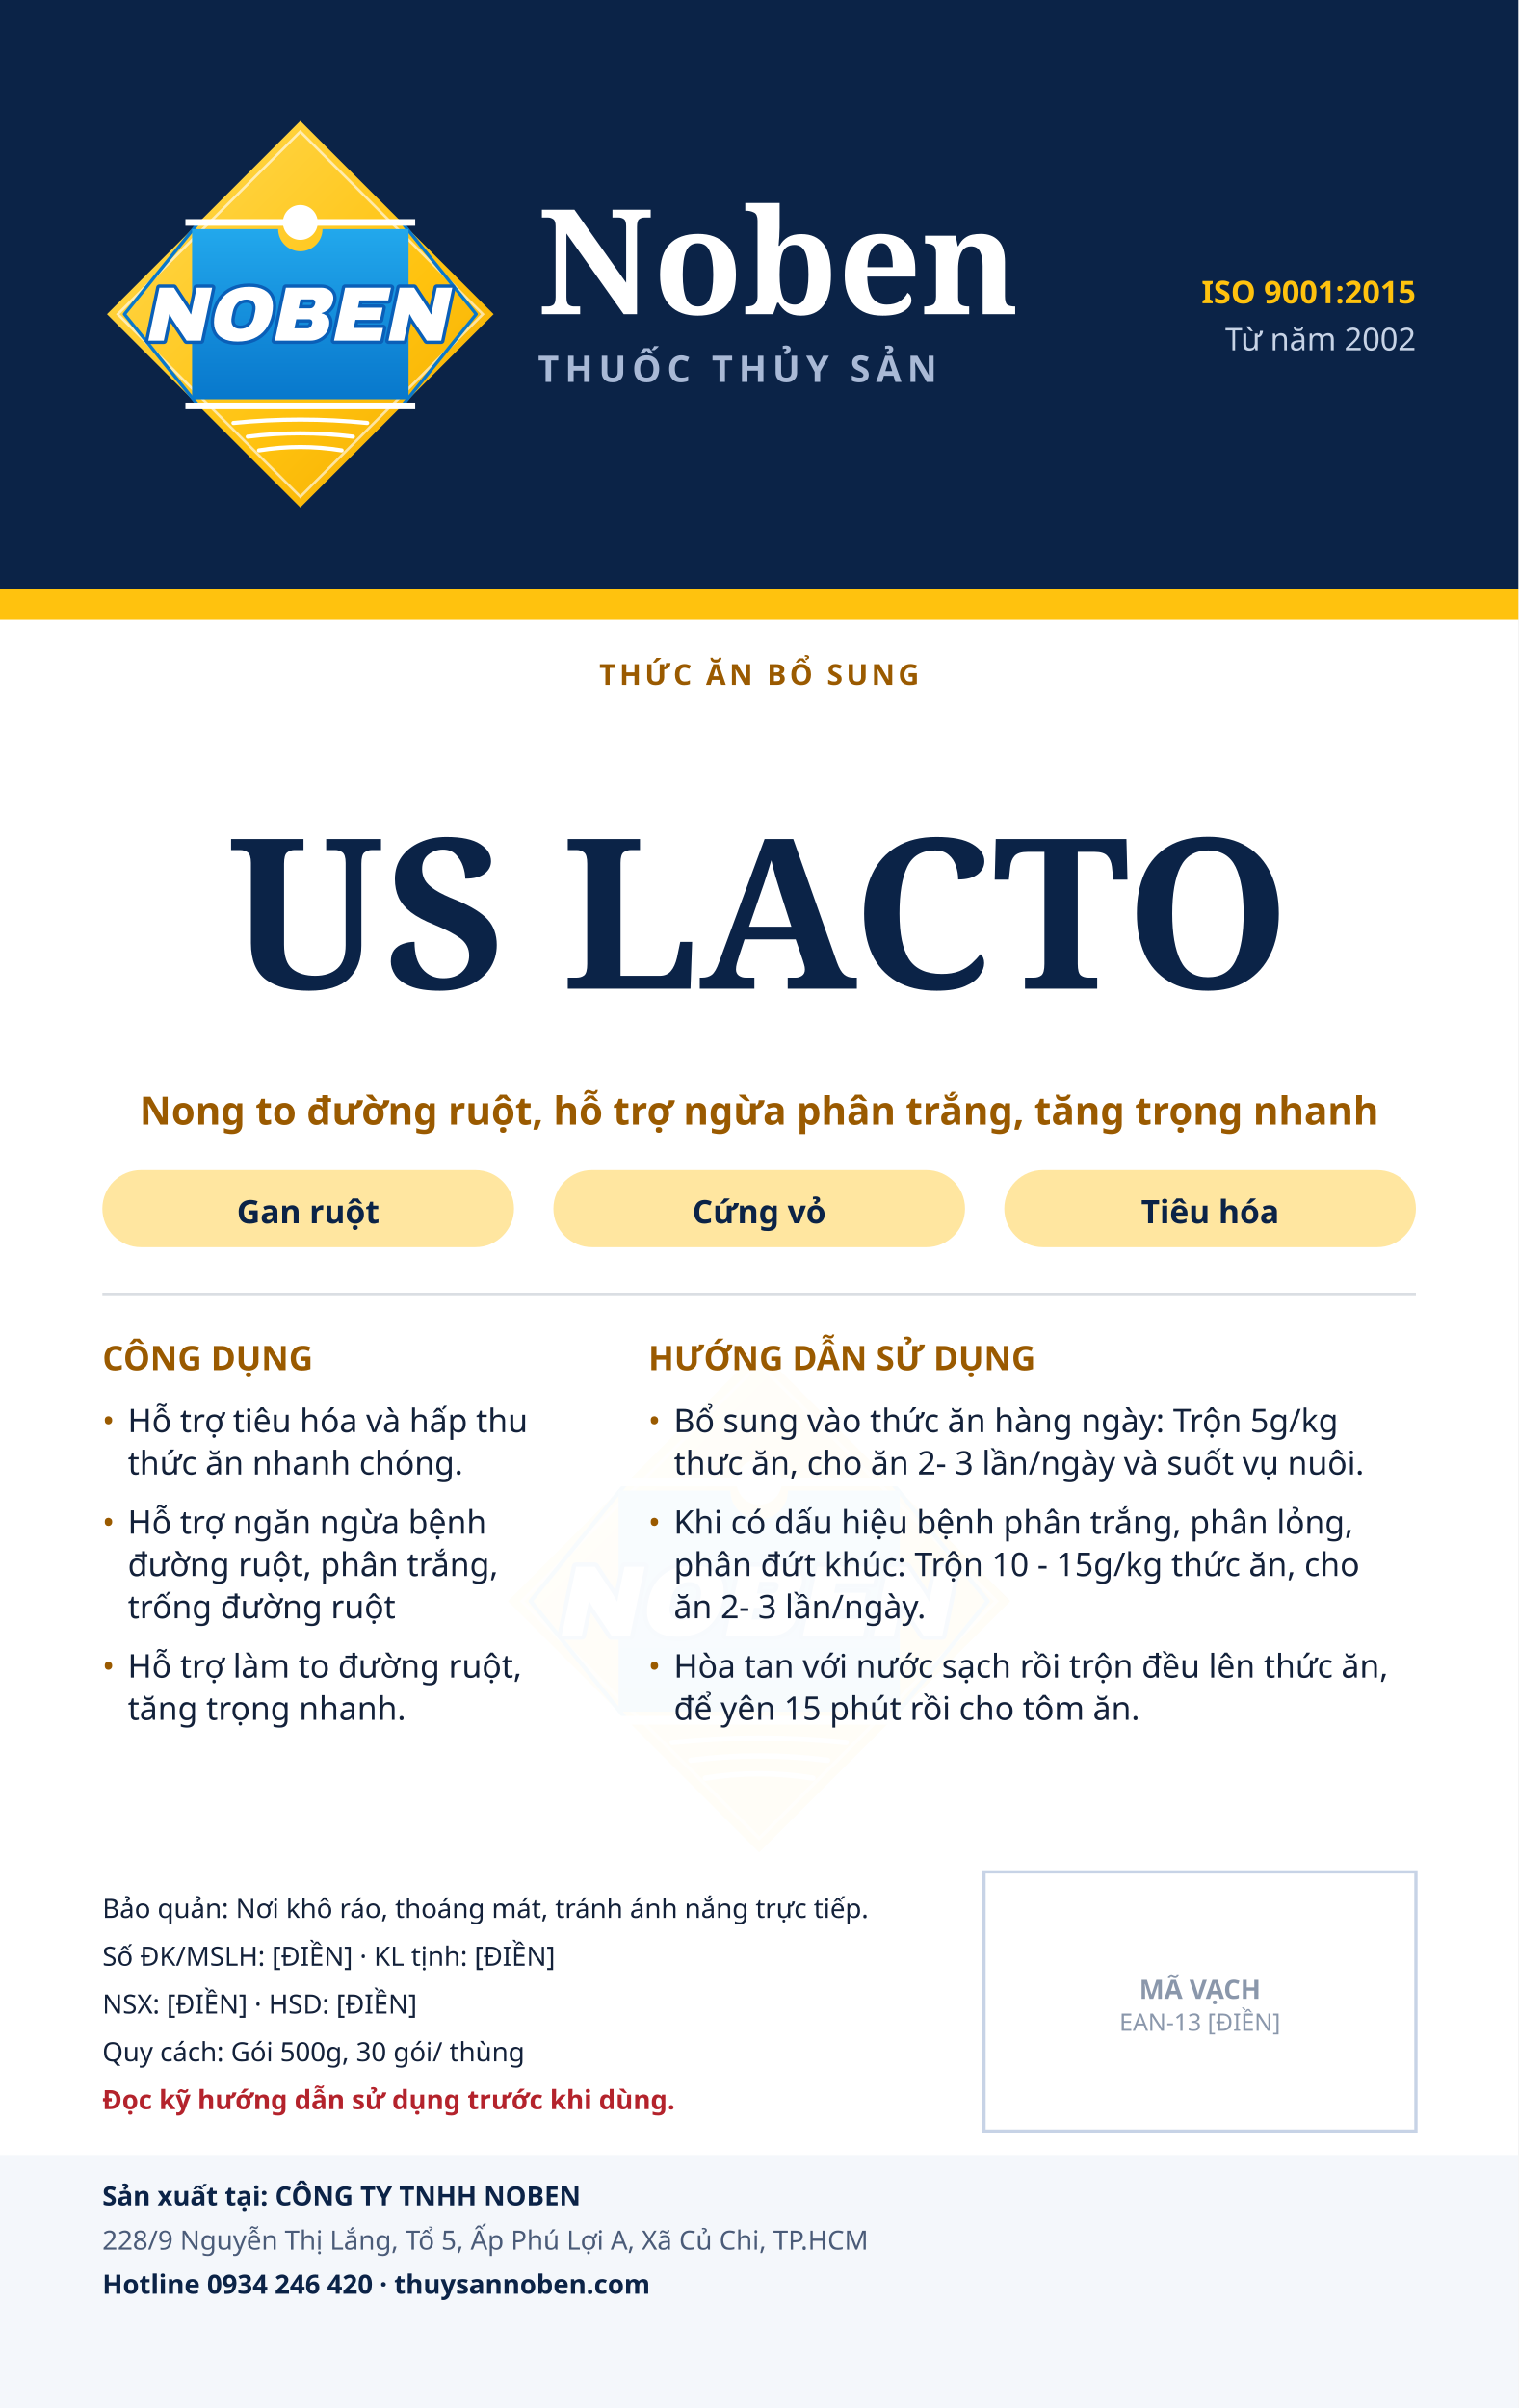
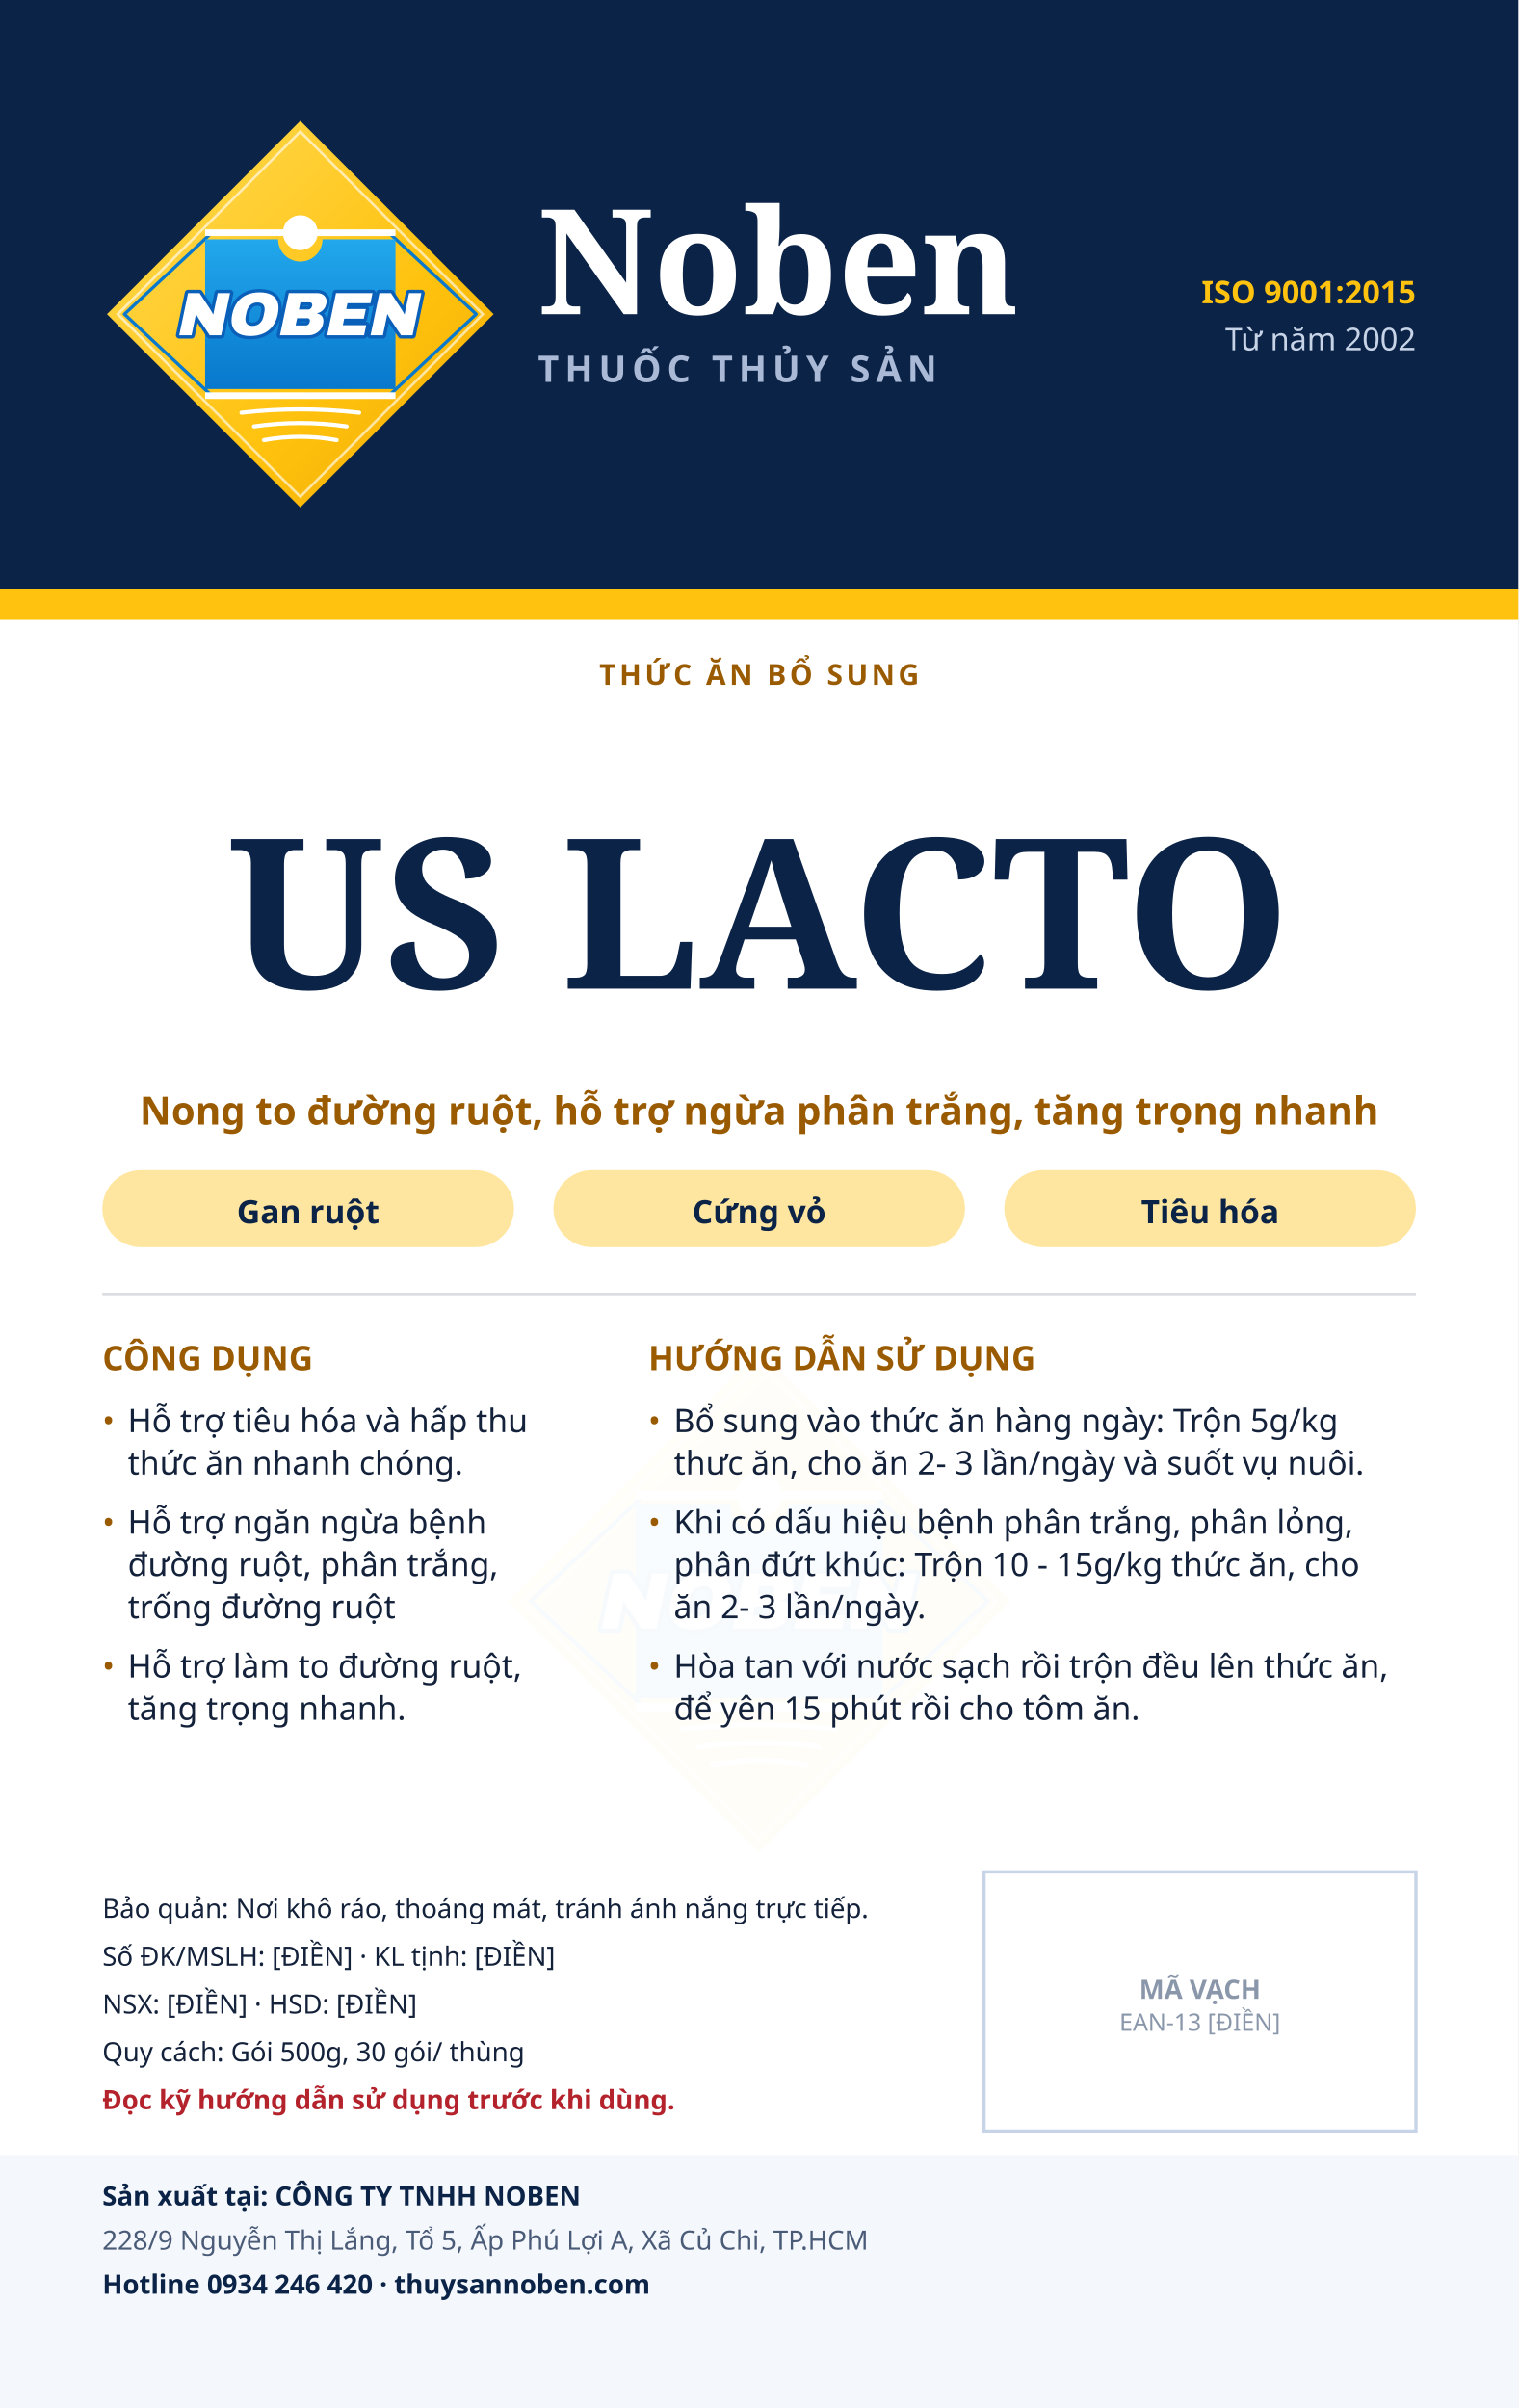
<svg xmlns="http://www.w3.org/2000/svg" xmlns:xlink="http://www.w3.org/1999/xlink" width="116mm" height="183.98mm" viewBox="-3 -3 116 183.98" data-trim="110 177.98" data-tran-le="3" data-an-toan="4.82">
  <defs>
    <clipPath id="nb-trang-giua">
      <rect x="0" y="44.36" width="110" height="117.29" />
    </clipPath>
  </defs>
  <g id="nen">
    <rect x="-3" y="-3" width="116" height="183.98" fill="#ffffff" />
    <rect x="-3" y="161.65" width="116" height="19.33" fill="#f4f7fb" />
    <g opacity="0.035" clip-path="url(#nb-trang-giua)">
      <use href="#nb-mark-art" xlink:href="#nb-mark-art" transform="translate(35.35 99.68) scale(0.07677)" />
    </g>
  </g>
  <g id="dai-thuong-hieu" data-khung="38.09 0 67.09 42.02">
    <rect x="-3" y="-3" width="116" height="45.02" fill="#0b2347" />
    <rect x="-3" y="42.02" width="116" height="2.34" fill="#ffc20e" />
    <text font-family="'Playfair Display ExtraBold', 'Playfair Display', serif" font-weight="800" font-size="11.18" fill="#ffffff" x="38.09" y="21.01">Noben</text>
    <text font-family="'Be Vietnam Pro SemiBold', 'Be Vietnam Pro', sans-serif" font-weight="600" font-size="2.79" fill="#a9b9d6" letter-spacing="0.45" x="38.09" y="26.18">THUỐC THỦY SẢN</text>
    <text font-family="'Be Vietnam Pro SemiBold', 'Be Vietnam Pro', sans-serif" font-weight="600" font-size="2.39" fill="#ffc20e" text-anchor="end" x="105.18" y="20.17">ISO 9001:2015</text>
    <text font-family="'Be Vietnam Pro', sans-serif" font-weight="400" font-size="2.39" fill="#c7d3e6" text-anchor="end" x="105.18" y="23.76">Từ năm 2002</text>
  </g>
  <g id="logo">
    <g transform="translate(4.82 5.88) scale(0.05908)">
      <g id="nb-mark-art">
        <defs>
          <linearGradient id="nb-g" x1="0" y1="0" x2="1" y2="1">
            <stop offset="0" stop-color="#ffdb57" />
            <stop offset=".618" stop-color="#ffc20e" />
            <stop offset="1" stop-color="#f2a900" />
          </linearGradient>
          <linearGradient id="nb-b" x1="0" y1="0" x2="0" y2="1">
            <stop offset="0" stop-color="#22a8ec" />
            <stop offset=".618" stop-color="#1289d8" />
            <stop offset="1" stop-color="#0878cc" />
          </linearGradient>
        </defs>
        <path d="M256 6 L506 256 L256 506 L6 256 Z" fill="url(#nb-g)" />
        <path d="M256 19.93 L492.07 256 L256 492.07 L19.93 256 Z" fill="none" stroke="#fff" stroke-opacity=".618" stroke-width="3.29" />
-         <path d="M387.36 137.36 L483.46 256 L387.36 374.64 M124.64 137.36 L28.54 256 L124.64 374.64" fill="none" stroke="#0878cc" stroke-width="4.18" stroke-linejoin="round" stroke-linecap="round" />
-         <path d="M107.42 137.36 H404.58 M107.42 374.64 H404.58" stroke="#fff" stroke-width="8.61" />
-         <path d="M116.03 145.97 H227.33 A28.67 28.67 0 0 0 284.67 145.97 H395.97 V366.03 H116.03 Z" fill="url(#nb-b)" />
-         <circle cx="256" cy="137.36" r="22.54" fill="#fff" />
-         <g transform="translate(52.1 290.22) scale(1.08111)">
-           <path d="M6.808 0.0 20.1 -63.296H37.396L52.312 -40.572Q52.947 -39.652 53.96 -37.904Q54.973 -36.156 56.022 -34.362Q57.071 -32.568 57.575 -31.464L58.074 -31.648Q58.523 -34.224 59.054 -36.754Q59.586 -39.284 59.856 -40.572L64.628 -63.296H83.12L69.828 0.0H52.624L35.765 -25.3Q34.587 -27.14 33.802 -28.658Q33.017 -30.176 32.295 -31.556L31.796 -31.372Q31.521 -29.624 31.154 -27.876Q30.787 -26.128 30.613 -25.3L25.3 0.0Z M113.676 1.104Q102.912 1.104 96.049 -2.576Q89.186 -6.256 86.674 -13.57Q84.162 -20.884 86.422 -31.648Q88.702 -42.504 94.276 -49.772Q99.85 -57.04 108.259 -60.72Q116.668 -64.4 127.432 -64.4Q138.288 -64.4 145.151 -60.72Q152.014 -57.04 154.536 -49.772Q157.058 -42.504 154.778 -31.648Q152.518 -20.884 146.934 -13.57Q141.35 -6.256 132.941 -2.576Q124.532 1.104 113.676 1.104ZM116.864 -14.076Q120.176 -14.076 122.928 -15.134Q125.68 -16.192 127.788 -18.124Q129.896 -20.056 131.294 -22.77Q132.692 -25.484 133.368 -28.704L134.604 -34.592Q135.281 -37.812 135.022 -40.526Q134.764 -43.24 133.468 -45.172Q132.172 -47.104 129.864 -48.162Q127.556 -49.22 124.244 -49.22Q120.932 -49.22 118.18 -48.162Q115.428 -47.104 113.366 -45.172Q111.304 -43.24 109.906 -40.526Q108.509 -37.812 107.832 -34.592L106.596 -28.704Q105.92 -25.484 106.178 -22.77Q106.436 -20.056 107.686 -18.124Q108.936 -16.192 111.244 -15.134Q113.552 -14.076 116.864 -14.076Z M158.08 0.0 171.372 -63.296H213.508Q218.292 -63.296 221.833 -61.318Q225.373 -59.34 227.031 -55.844Q228.689 -52.348 227.723 -47.748Q226.757 -43.148 224.667 -40.204Q222.577 -37.26 219.827 -35.558Q217.078 -33.856 214.052 -33.028L213.975 -32.66Q217.132 -31.924 219.469 -30.13Q221.807 -28.336 222.786 -25.116Q223.766 -21.896 222.704 -16.836Q221.641 -11.776 218.365 -8.004Q215.089 -4.232 210.504 -2.116Q205.92 0.0 200.768 0.0ZM181.503 -14.72H196.959Q199.075 -14.72 200.672 -16.192Q202.269 -17.664 202.888 -20.608Q203.177 -21.988 202.821 -23.138Q202.464 -24.288 201.542 -24.932Q200.619 -25.576 199.239 -25.576H183.783ZM186.526 -38.64H200.51Q201.982 -38.64 203.139 -39.33Q204.296 -40.02 205.165 -41.308Q206.033 -42.596 206.439 -44.528Q206.864 -46.552 205.783 -47.978Q204.703 -49.404 202.771 -49.404H188.787Z M228.932 0.0 242.224 -63.296H296.964L293.776 -48.116H259.368L257.533 -39.376H286.973L283.92 -24.84H254.48L252.452 -15.18H287.504L284.316 0.0Z M294.08 0.0 307.372 -63.296H324.668L339.584 -40.572Q340.219 -39.652 341.232 -37.904Q342.245 -36.156 343.294 -34.362Q344.343 -32.568 344.847 -31.464L345.346 -31.648Q345.795 -34.224 346.326 -36.754Q346.858 -39.284 347.128 -40.572L351.9 -63.296H370.392L357.1 0.0H339.896L323.037 -25.3Q321.859 -27.14 321.074 -28.658Q320.289 -30.176 319.567 -31.556L319.068 -31.372Q318.793 -29.624 318.426 -27.876Q318.059 -26.128 317.885 -25.3L312.572 0.0Z" fill="none" stroke="#0a5fb8" stroke-width="7.96" stroke-linejoin="round" />
+         <path d="M370.48 150.62 L483.46 256 L370.48 361.38 M141.52 150.62 L28.54 256 L141.52 361.38" fill="none" stroke="#0878cc" stroke-width="4.18" stroke-linejoin="round" stroke-linecap="round" />
+         <path d="M132.91 150.62 H379.09 M132.91 361.38 H379.09" stroke="#fff" stroke-width="8.61" />
+         <path d="M132.91 159.23 H227.33 A28.67 28.67 0 0 0 284.67 159.23 H379.09 V352.77 H132.91 Z" fill="url(#nb-b)" />
+         <circle cx="256" cy="150.62" r="22.54" fill="#fff" />
+         <g transform="translate(93.56 283.26) scale(0.8613)">
+           <path d="M6.808 0.0 20.1 -63.296H37.396L52.312 -40.572Q52.947 -39.652 53.96 -37.904Q54.973 -36.156 56.022 -34.362Q57.071 -32.568 57.575 -31.464L58.074 -31.648Q58.523 -34.224 59.054 -36.754Q59.586 -39.284 59.856 -40.572L64.628 -63.296H83.12L69.828 0.0H52.624L35.765 -25.3Q34.587 -27.14 33.802 -28.658Q33.017 -30.176 32.295 -31.556L31.796 -31.372Q31.521 -29.624 31.154 -27.876Q30.787 -26.128 30.613 -25.3L25.3 0.0Z M113.676 1.104Q102.912 1.104 96.049 -2.576Q89.186 -6.256 86.674 -13.57Q84.162 -20.884 86.422 -31.648Q88.702 -42.504 94.276 -49.772Q99.85 -57.04 108.259 -60.72Q116.668 -64.4 127.432 -64.4Q138.288 -64.4 145.151 -60.72Q152.014 -57.04 154.536 -49.772Q157.058 -42.504 154.778 -31.648Q152.518 -20.884 146.934 -13.57Q141.35 -6.256 132.941 -2.576Q124.532 1.104 113.676 1.104ZM116.864 -14.076Q120.176 -14.076 122.928 -15.134Q125.68 -16.192 127.788 -18.124Q129.896 -20.056 131.294 -22.77Q132.692 -25.484 133.368 -28.704L134.604 -34.592Q135.281 -37.812 135.022 -40.526Q134.764 -43.24 133.468 -45.172Q132.172 -47.104 129.864 -48.162Q127.556 -49.22 124.244 -49.22Q120.932 -49.22 118.18 -48.162Q115.428 -47.104 113.366 -45.172Q111.304 -43.24 109.906 -40.526Q108.509 -37.812 107.832 -34.592L106.596 -28.704Q105.92 -25.484 106.178 -22.77Q106.436 -20.056 107.686 -18.124Q108.936 -16.192 111.244 -15.134Q113.552 -14.076 116.864 -14.076Z M158.08 0.0 171.372 -63.296H213.508Q218.292 -63.296 221.833 -61.318Q225.373 -59.34 227.031 -55.844Q228.689 -52.348 227.723 -47.748Q226.757 -43.148 224.667 -40.204Q222.577 -37.26 219.827 -35.558Q217.078 -33.856 214.052 -33.028L213.975 -32.66Q217.132 -31.924 219.469 -30.13Q221.807 -28.336 222.786 -25.116Q223.766 -21.896 222.704 -16.836Q221.641 -11.776 218.365 -8.004Q215.089 -4.232 210.504 -2.116Q205.92 0.0 200.768 0.0ZM181.503 -14.72H196.959Q199.075 -14.72 200.672 -16.192Q202.269 -17.664 202.888 -20.608Q203.177 -21.988 202.821 -23.138Q202.464 -24.288 201.542 -24.932Q200.619 -25.576 199.239 -25.576H183.783ZM186.526 -38.64H200.51Q201.982 -38.64 203.139 -39.33Q204.296 -40.02 205.165 -41.308Q206.033 -42.596 206.439 -44.528Q206.864 -46.552 205.783 -47.978Q204.703 -49.404 202.771 -49.404H188.787Z M228.932 0.0 242.224 -63.296H296.964L293.776 -48.116H259.368L257.533 -39.376H286.973L283.92 -24.84H254.48L252.452 -15.18H287.504L284.316 0.0Z M294.08 0.0 307.372 -63.296H324.668L339.584 -40.572Q340.219 -39.652 341.232 -37.904Q342.245 -36.156 343.294 -34.362Q344.343 -32.568 344.847 -31.464L345.346 -31.648Q345.795 -34.224 346.326 -36.754Q346.858 -39.284 347.128 -40.572L351.9 -63.296H370.392L357.1 0.0H339.896L323.037 -25.3Q321.859 -27.14 321.074 -28.658Q320.289 -30.176 319.567 -31.556L319.068 -31.372Q318.793 -29.624 318.426 -27.876Q318.059 -26.128 317.885 -25.3L312.572 0.0Z" fill="none" stroke="#0a5fb8" stroke-width="10" stroke-linejoin="round" />
          <path d="M6.808 0.0 20.1 -63.296H37.396L52.312 -40.572Q52.947 -39.652 53.96 -37.904Q54.973 -36.156 56.022 -34.362Q57.071 -32.568 57.575 -31.464L58.074 -31.648Q58.523 -34.224 59.054 -36.754Q59.586 -39.284 59.856 -40.572L64.628 -63.296H83.12L69.828 0.0H52.624L35.765 -25.3Q34.587 -27.14 33.802 -28.658Q33.017 -30.176 32.295 -31.556L31.796 -31.372Q31.521 -29.624 31.154 -27.876Q30.787 -26.128 30.613 -25.3L25.3 0.0Z M113.676 1.104Q102.912 1.104 96.049 -2.576Q89.186 -6.256 86.674 -13.57Q84.162 -20.884 86.422 -31.648Q88.702 -42.504 94.276 -49.772Q99.85 -57.04 108.259 -60.72Q116.668 -64.4 127.432 -64.4Q138.288 -64.4 145.151 -60.72Q152.014 -57.04 154.536 -49.772Q157.058 -42.504 154.778 -31.648Q152.518 -20.884 146.934 -13.57Q141.35 -6.256 132.941 -2.576Q124.532 1.104 113.676 1.104ZM116.864 -14.076Q120.176 -14.076 122.928 -15.134Q125.68 -16.192 127.788 -18.124Q129.896 -20.056 131.294 -22.77Q132.692 -25.484 133.368 -28.704L134.604 -34.592Q135.281 -37.812 135.022 -40.526Q134.764 -43.24 133.468 -45.172Q132.172 -47.104 129.864 -48.162Q127.556 -49.22 124.244 -49.22Q120.932 -49.22 118.18 -48.162Q115.428 -47.104 113.366 -45.172Q111.304 -43.24 109.906 -40.526Q108.509 -37.812 107.832 -34.592L106.596 -28.704Q105.92 -25.484 106.178 -22.77Q106.436 -20.056 107.686 -18.124Q108.936 -16.192 111.244 -15.134Q113.552 -14.076 116.864 -14.076Z M158.08 0.0 171.372 -63.296H213.508Q218.292 -63.296 221.833 -61.318Q225.373 -59.34 227.031 -55.844Q228.689 -52.348 227.723 -47.748Q226.757 -43.148 224.667 -40.204Q222.577 -37.26 219.827 -35.558Q217.078 -33.856 214.052 -33.028L213.975 -32.66Q217.132 -31.924 219.469 -30.13Q221.807 -28.336 222.786 -25.116Q223.766 -21.896 222.704 -16.836Q221.641 -11.776 218.365 -8.004Q215.089 -4.232 210.504 -2.116Q205.92 0.0 200.768 0.0ZM181.503 -14.72H196.959Q199.075 -14.72 200.672 -16.192Q202.269 -17.664 202.888 -20.608Q203.177 -21.988 202.821 -23.138Q202.464 -24.288 201.542 -24.932Q200.619 -25.576 199.239 -25.576H183.783ZM186.526 -38.64H200.51Q201.982 -38.64 203.139 -39.33Q204.296 -40.02 205.165 -41.308Q206.033 -42.596 206.439 -44.528Q206.864 -46.552 205.783 -47.978Q204.703 -49.404 202.771 -49.404H188.787Z M228.932 0.0 242.224 -63.296H296.964L293.776 -48.116H259.368L257.533 -39.376H286.973L283.92 -24.84H254.48L252.452 -15.18H287.504L284.316 0.0Z M294.08 0.0 307.372 -63.296H324.668L339.584 -40.572Q340.219 -39.652 341.232 -37.904Q342.245 -36.156 343.294 -34.362Q344.343 -32.568 344.847 -31.464L345.346 -31.648Q345.795 -34.224 346.326 -36.754Q346.858 -39.284 347.128 -40.572L351.9 -63.296H370.392L357.1 0.0H339.896L323.037 -25.3Q321.859 -27.14 321.074 -28.658Q320.289 -30.176 319.567 -31.556L319.068 -31.372Q318.793 -29.624 318.426 -27.876Q318.059 -26.128 317.885 -25.3L312.572 0.0Z" fill="#fff" />
        </g>
-         <path d="M169.5 396.67 Q256 388.06 342.5 396.67 M188 414.39 Q256 405.78 324 414.39 M202.54 432.12 Q256 423.5 309.46 432.12" fill="none" stroke="#fff" stroke-width="5.32" stroke-linecap="round" />
+         <path d="M179.92 383.41 Q256 374.8 332.08 383.41 M196.19 401.13 Q256 392.52 315.81 401.13 M208.98 418.85 Q256 410.24 303.02 418.85" fill="none" stroke="#fff" stroke-width="5.32" stroke-linecap="round" />
      </g>
    </g>
  </g>
  <g id="ten-san-pham" data-khung="4.82 44.36 100.36 54.29">
    <text font-family="'Be Vietnam Pro SemiBold', 'Be Vietnam Pro', sans-serif" font-weight="600" font-size="2.2" fill="#9a5a00" text-anchor="middle" letter-spacing="0.26">
      <tspan x="55" y="49.33">THỨC ĂN BỔ SUNG</tspan>
    </text>
    <text font-family="'Playfair Display ExtraBold', 'Playfair Display', serif" font-weight="800" font-size="16.02" fill="#0b2347" text-anchor="middle">
      <tspan x="55" y="72.54">US LACTO</tspan>
    </text>
    <text font-family="'Be Vietnam Pro SemiBold', 'Be Vietnam Pro', sans-serif" font-weight="600" font-size="2.97" fill="#9a5a00" text-anchor="middle">
      <tspan x="55" y="82.92">Nong to đường ruột, hỗ trợ ngừa phân trắng, tăng trọng nhanh</tspan>
    </text>
    <rect x="4.82" y="86.4" width="31.45" height="5.89" rx="2.95" fill="#ffe6a0" />
    <text font-family="'Be Vietnam Pro SemiBold', 'Be Vietnam Pro', sans-serif" font-weight="600" font-size="2.47" fill="#0b2347" text-anchor="middle">
      <tspan x="20.54" y="90.46">Gan ruột</tspan>
    </text>
    <rect x="39.28" y="86.4" width="31.45" height="5.89" rx="2.95" fill="#ffe6a0" />
    <text font-family="'Be Vietnam Pro SemiBold', 'Be Vietnam Pro', sans-serif" font-weight="600" font-size="2.47" fill="#0b2347" text-anchor="middle">
      <tspan x="55" y="90.46">Cứng vỏ</tspan>
    </text>
    <rect x="73.73" y="86.4" width="31.45" height="5.89" rx="2.95" fill="#ffe6a0" />
    <text font-family="'Be Vietnam Pro SemiBold', 'Be Vietnam Pro', sans-serif" font-weight="600" font-size="2.47" fill="#0b2347" text-anchor="middle">
      <tspan x="89.46" y="90.46">Tiêu hóa</tspan>
    </text>
  </g>
  <g id="cong-dung" data-khung="4.82 98.65 36.25 30.43">
    <line x1="4.82" y1="95.86" x2="105.18" y2="95.86" stroke="#0b2347" stroke-opacity="0.15" stroke-width="0.2" />
    <text font-family="'Be Vietnam Pro SemiBold', 'Be Vietnam Pro', sans-serif" font-weight="600" font-size="2.58" fill="#9a5a00">
      <tspan x="4.82" y="101.68">CÔNG DỤNG</tspan>
    </text>
    <text font-family="'Be Vietnam Pro', sans-serif" font-weight="400" font-size="2.48" fill="#9a5a00" x="4.82" y="106.42">•</text>
    <text font-family="'Be Vietnam Pro', sans-serif" font-weight="400" font-size="2.48" fill="#13213a">
      <tspan x="6.76" y="106.42">Hỗ trợ tiêu hóa và hấp thu</tspan>
      <tspan x="6.76" y="109.65">thức ăn nhanh chóng.</tspan>
    </text>
    <text font-family="'Be Vietnam Pro', sans-serif" font-weight="400" font-size="2.48" fill="#9a5a00" x="4.82" y="114.18">•</text>
    <text font-family="'Be Vietnam Pro', sans-serif" font-weight="400" font-size="2.48" fill="#13213a">
      <tspan x="6.76" y="114.18">Hỗ trợ ngăn ngừa bệnh</tspan>
      <tspan x="6.76" y="117.41">đường ruột, phân trắng,</tspan>
      <tspan x="6.76" y="120.64">trống đường ruột</tspan>
    </text>
    <text font-family="'Be Vietnam Pro', sans-serif" font-weight="400" font-size="2.48" fill="#9a5a00" x="4.82" y="125.17">•</text>
    <text font-family="'Be Vietnam Pro', sans-serif" font-weight="400" font-size="2.48" fill="#13213a">
      <tspan x="6.76" y="125.17">Hỗ trợ làm to đường ruột,</tspan>
      <tspan x="6.76" y="128.4">tăng trọng nhanh.</tspan>
    </text>
  </g>
  <g id="huong-dan" data-khung="46.53 98.65 58.65 30.43">
    <text font-family="'Be Vietnam Pro SemiBold', 'Be Vietnam Pro', sans-serif" font-weight="600" font-size="2.58" fill="#9a5a00">
      <tspan x="46.53" y="101.68">HƯỚNG DẪN SỬ DỤNG</tspan>
    </text>
    <text font-family="'Be Vietnam Pro', sans-serif" font-weight="400" font-size="2.48" fill="#9a5a00" x="46.53" y="106.42">•</text>
    <text font-family="'Be Vietnam Pro', sans-serif" font-weight="400" font-size="2.48" fill="#13213a">
      <tspan x="48.48" y="106.42">Bổ sung vào thức ăn hàng ngày: Trộn 5g/kg</tspan>
      <tspan x="48.48" y="109.65">thưc ăn, cho ăn 2- 3 lần/ngày và suốt vụ nuôi.</tspan>
    </text>
    <text font-family="'Be Vietnam Pro', sans-serif" font-weight="400" font-size="2.48" fill="#9a5a00" x="46.53" y="114.18">•</text>
    <text font-family="'Be Vietnam Pro', sans-serif" font-weight="400" font-size="2.48" fill="#13213a">
      <tspan x="48.48" y="114.18">Khi có dấu hiệu bệnh phân trắng, phân lỏng,</tspan>
      <tspan x="48.48" y="117.41">phân đứt khúc: Trộn 10 - 15g/kg thức ăn, cho</tspan>
      <tspan x="48.48" y="120.64">ăn 2- 3 lần/ngày.</tspan>
    </text>
    <text font-family="'Be Vietnam Pro', sans-serif" font-weight="400" font-size="2.48" fill="#9a5a00" x="46.53" y="125.17">•</text>
    <text font-family="'Be Vietnam Pro', sans-serif" font-weight="400" font-size="2.48" fill="#13213a">
      <tspan x="48.48" y="125.17">Hòa tan với nước sạch rồi trộn đều lên thức ăn,</tspan>
      <tspan x="48.48" y="128.4">để yên 15 phút rồi cho tôm ăn.</tspan>
    </text>
  </g>
  <g id="thanh-phan">
</g>
  <g id="phap-ly" data-khung="4.82 140.02 100.36 33.14">
    <text font-family="'Be Vietnam Pro', sans-serif" font-weight="400" font-size="2.03" fill="#13213a">
      <tspan x="4.82" y="143.53">Bảo quản: Nơi khô ráo, thoáng mát, tránh ánh nắng trực tiếp.</tspan>
    </text>
    <text font-family="'Be Vietnam Pro', sans-serif" font-weight="400" font-size="2.03" fill="#13213a">
      <tspan x="4.82" y="147.19">Số ĐK/MSLH: [ĐIỀN] · KL tịnh: [ĐIỀN]</tspan>
    </text>
    <text font-family="'Be Vietnam Pro', sans-serif" font-weight="400" font-size="2.03" fill="#13213a">
      <tspan x="4.82" y="150.84">NSX: [ĐIỀN] · HSD: [ĐIỀN]</tspan>
    </text>
    <text font-family="'Be Vietnam Pro', sans-serif" font-weight="400" font-size="2.03" fill="#13213a">
      <tspan x="4.82" y="154.49">Quy cách: Gói 500g, 30 gói/ thùng</tspan>
    </text>
    <text font-family="'Be Vietnam Pro SemiBold', 'Be Vietnam Pro', sans-serif" font-weight="600" font-size="2.03" fill="#b4232c">
      <tspan x="4.82" y="158.15">Đọc kỹ hướng dẫn sử dụng trước khi dùng.</tspan>
    </text>
    <text font-family="'Be Vietnam Pro SemiBold', 'Be Vietnam Pro', sans-serif" font-weight="600" font-size="2.03" fill="#0b2347">
      <tspan x="4.82" y="165.51">Sản xuất tại: CÔNG TY TNHH NOBEN</tspan>
    </text>
    <text font-family="'Be Vietnam Pro', sans-serif" font-weight="400" font-size="2.03" fill="#4a5b78">
      <tspan x="4.82" y="168.88">228/9 Nguyễn Thị Lắng, Tổ 5, Ấp Phú Lợi A, Xã Củ Chi, TP.HCM</tspan>
    </text>
    <text font-family="'Be Vietnam Pro SemiBold', 'Be Vietnam Pro', sans-serif" font-weight="600" font-size="2.03" fill="#0b2347">
      <tspan x="4.82" y="172.25">Hotline 0934 246 420 · thuysannoben.com</tspan>
    </text>
  </g>
  <g id="ma-vach" data-khung="72.18 140.02 33 19.8">
    <rect x="72.18" y="140.02" width="33" height="19.8" fill="#ffffff" stroke="#c7d3e6" stroke-width="0.25" />
    <text font-family="'Be Vietnam Pro SemiBold', 'Be Vietnam Pro', sans-serif" font-weight="600" font-size="2.03" fill="#8a97ab" text-anchor="middle" x="88.68" y="149.72">MÃ VẠCH</text>
    <text font-family="'Be Vietnam Pro', sans-serif" font-weight="400" font-size="1.83" fill="#8a97ab" text-anchor="middle" x="88.68" y="152.16">EAN-13 [ĐIỀN]</text>
  </g>
  <g id="vung-an-toan" display="none">
    <rect x="-3" y="-3" width="116" height="183.98" fill="none" stroke="#e6007e" stroke-width="0.2" />
    <rect x="0" y="0" width="110" height="177.98" fill="none" stroke="#00a0e9" stroke-width="0.25" />
    <rect x="4.82" y="4.82" width="100.36" height="168.34" fill="none" stroke="#2fb34a" stroke-width="0.2" stroke-dasharray="1 1" />
    <line x1="0" y1="110" x2="110" y2="110" stroke="#ffc20e" stroke-width="0.2" stroke-dasharray="2 1" />
  </g>
</svg>
